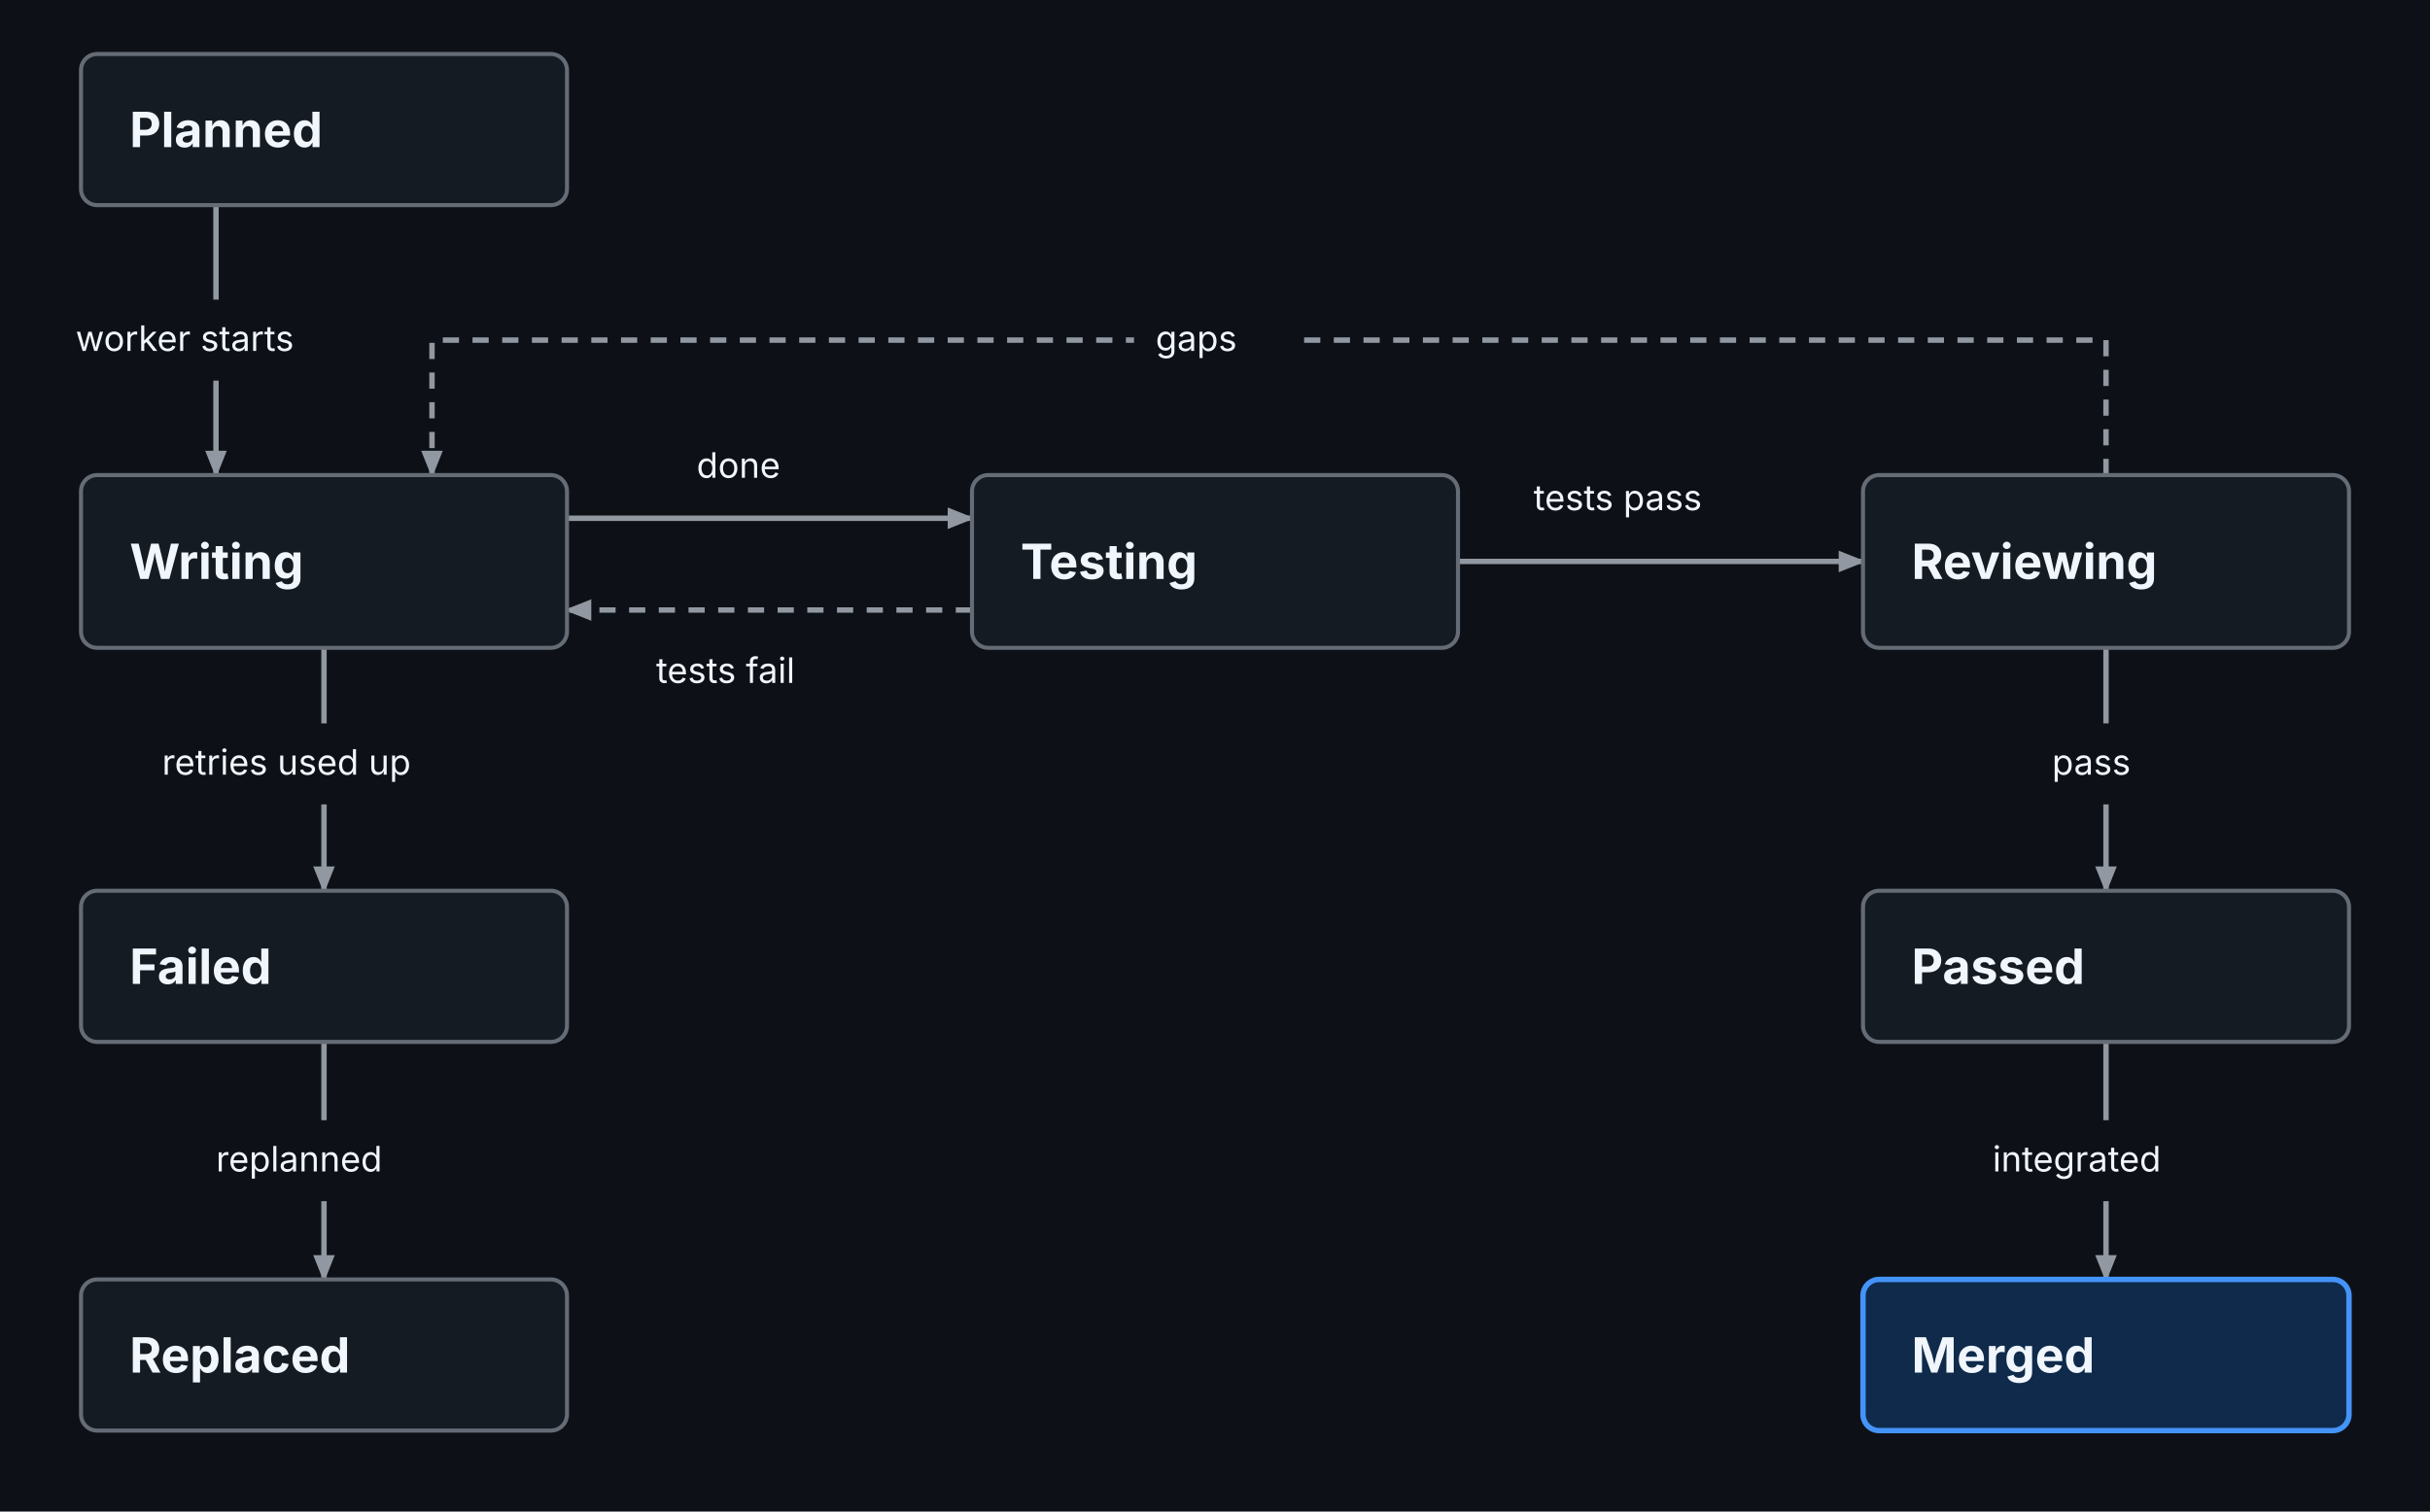
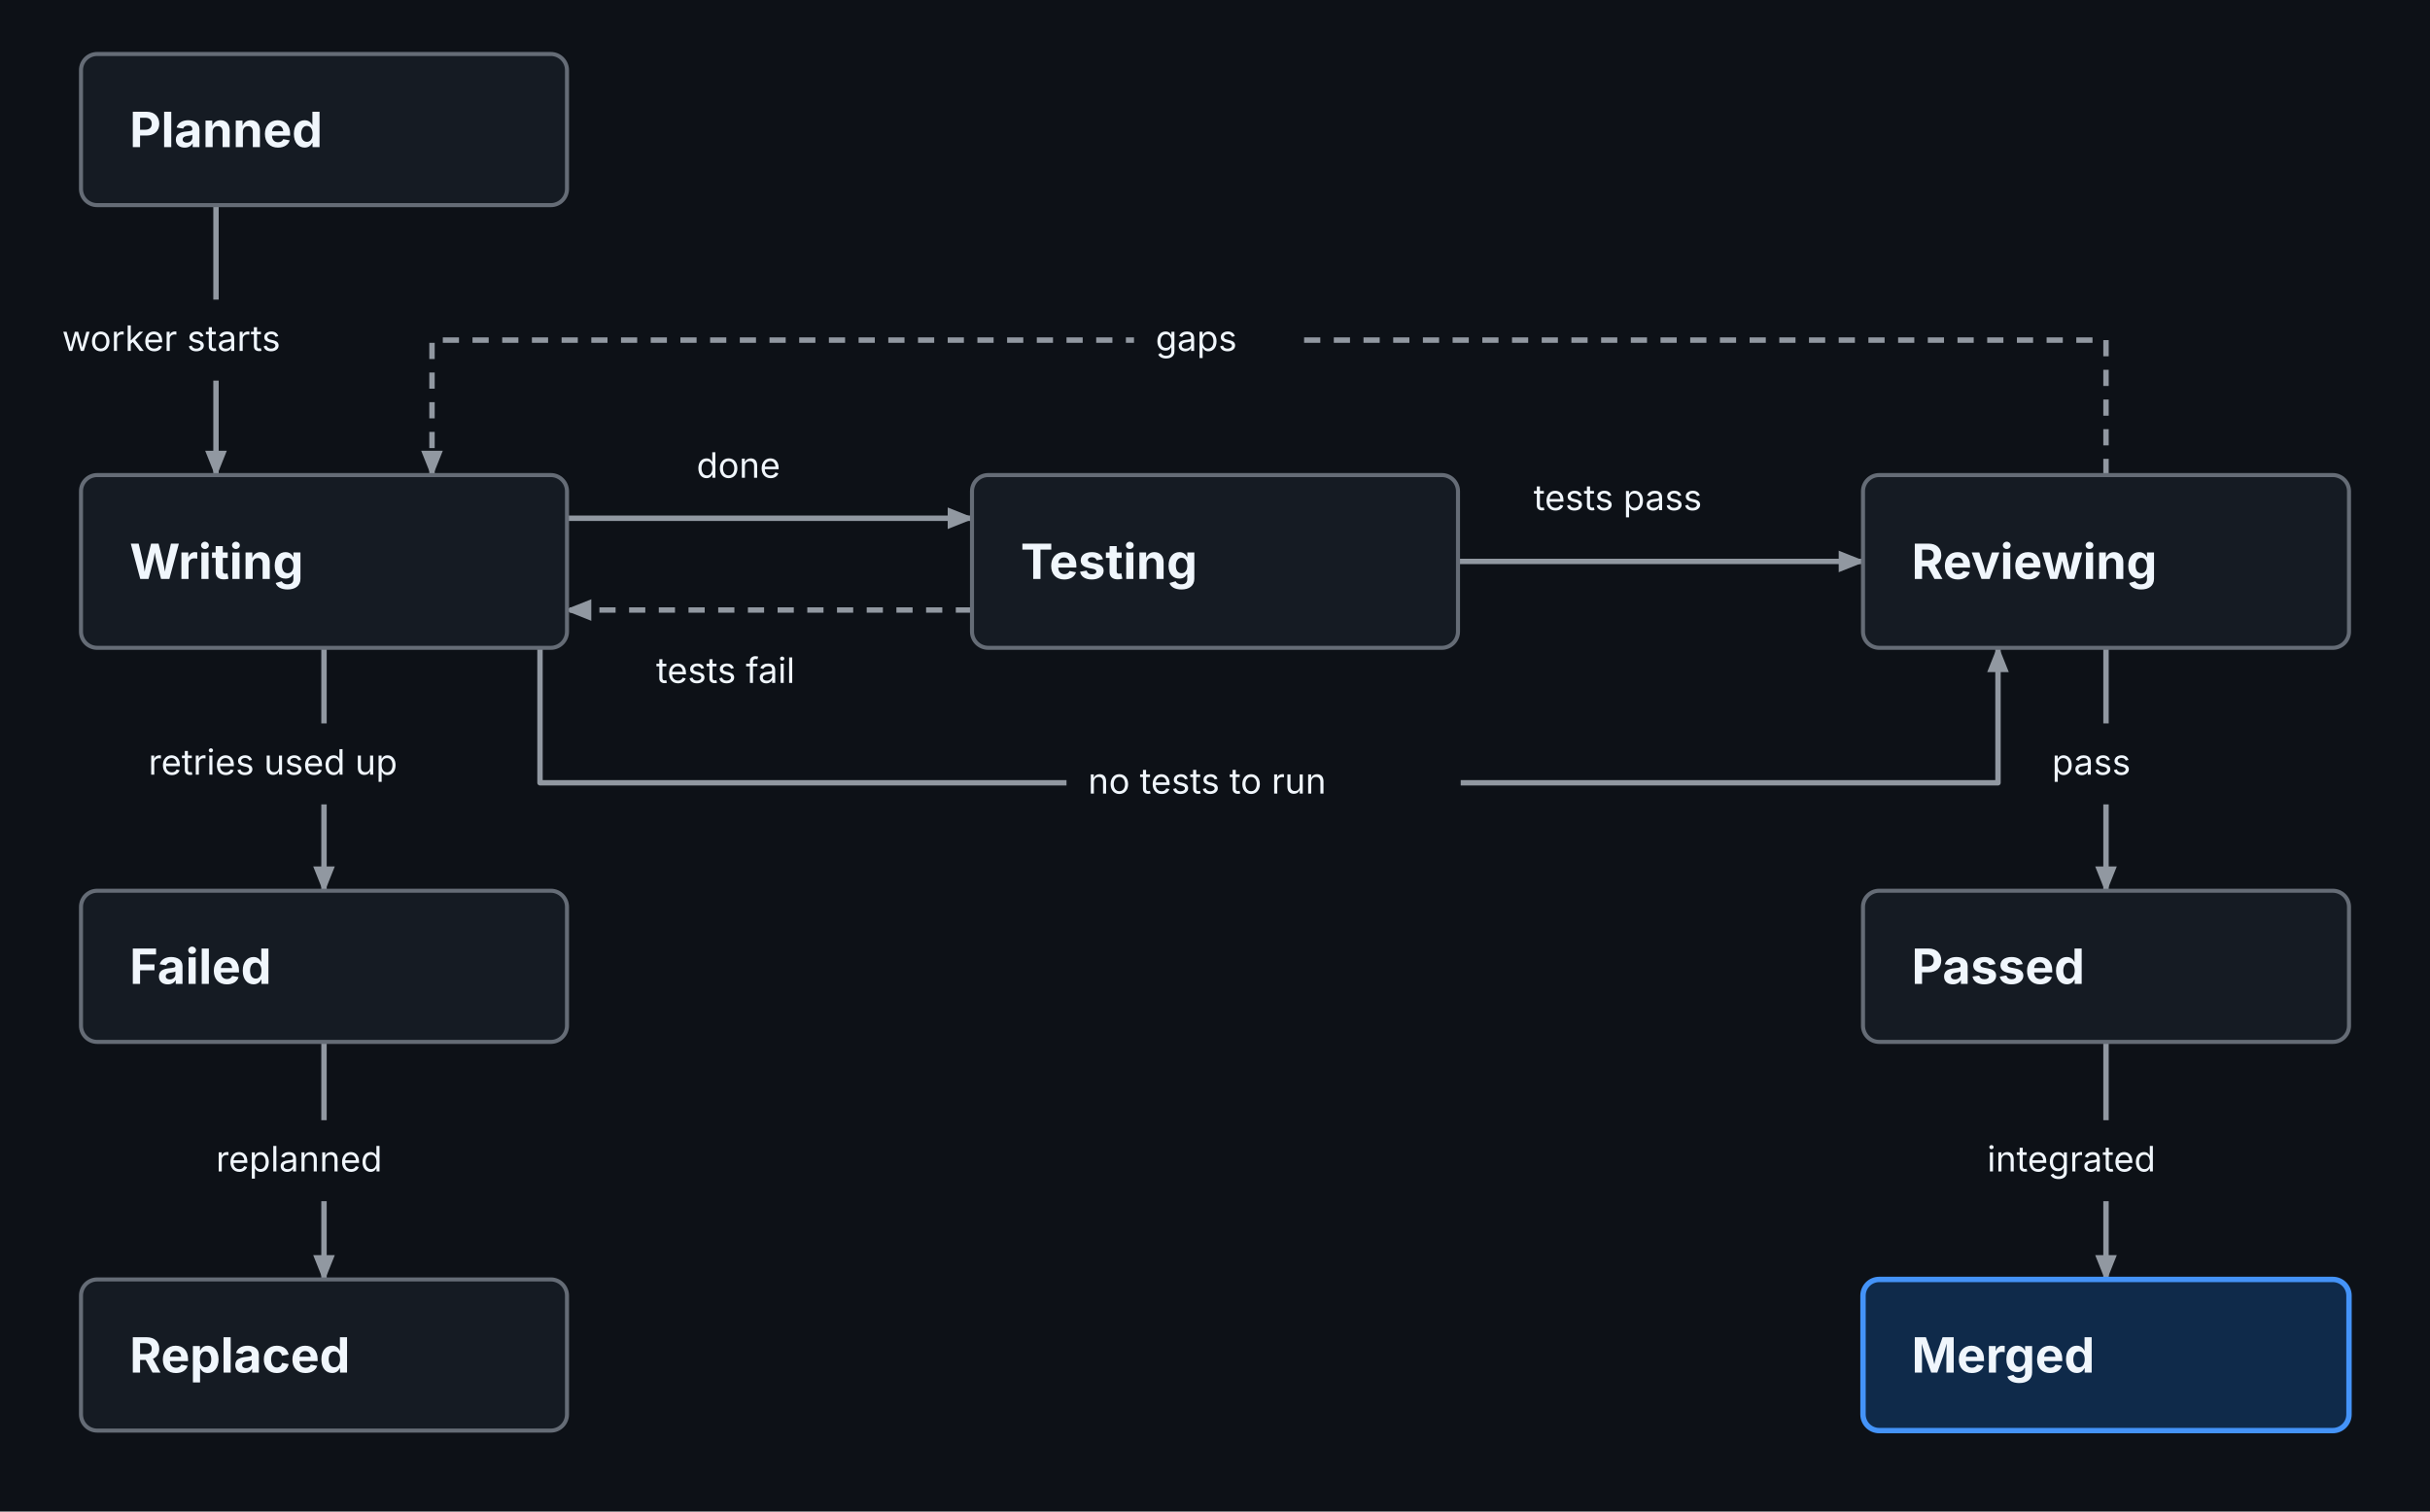
- <svg xmlns="http://www.w3.org/2000/svg" viewBox="0 0 900 560" width="900" height="560" role="img" aria-labelledby="dc-d599a95580-title dc-d599a95580-desc" font-family="system-ui, -apple-system, Segoe UI, sans-serif">
+ <svg xmlns="http://www.w3.org/2000/svg" viewBox="0 0 900 560" width="900" height="560" role="img" aria-labelledby="dc-a49343fc59-title dc-a49343fc59-desc" font-family="system-ui, -apple-system, Segoe UI, sans-serif">
  <defs>
-     <marker id="dc-d599a95580-arrow" markerWidth="10" markerHeight="8" refX="9" refY="4" orient="auto" markerUnits="userSpaceOnUse">
+     <marker id="dc-a49343fc59-arrow" markerWidth="10" markerHeight="8" refX="9" refY="4" orient="auto" markerUnits="userSpaceOnUse">
      <path d="M0 0 L10 4 L0 8 Z" fill="#9198a1" />
    </marker>
  </defs>
  <rect width="900" height="560" fill="#0d1117" aria-hidden="true" />
-   <polyline data-edge="t-start" points="80,76 80,176" fill="none" stroke="#9198a1" stroke-width="2" stroke-linejoin="round" marker-end="url(#dc-d599a95580-arrow)" />
-   <polyline data-edge="t-done" points="210,192 360,192" fill="none" stroke="#9198a1" stroke-width="2" stroke-linejoin="round" marker-end="url(#dc-d599a95580-arrow)" />
-   <polyline data-edge="t-fail" points="360,226 210,226" fill="none" stroke="#9198a1" stroke-width="2" stroke-linejoin="round" marker-end="url(#dc-d599a95580-arrow)" stroke-dasharray="6 5" />
-   <polyline data-edge="t-pass" points="540,208 690,208" fill="none" stroke="#9198a1" stroke-width="2" stroke-linejoin="round" marker-end="url(#dc-d599a95580-arrow)" />
-   <polyline data-edge="t-gaps" points="780,176 780,126 160,126 160,176" fill="none" stroke="#9198a1" stroke-width="2" stroke-linejoin="round" marker-end="url(#dc-d599a95580-arrow)" stroke-dasharray="6 5" />
-   <polyline data-edge="t-retries" points="120,240 120,330" fill="none" stroke="#9198a1" stroke-width="2" stroke-linejoin="round" marker-end="url(#dc-d599a95580-arrow)" />
-   <polyline data-edge="t-replan" points="120,386 120,474" fill="none" stroke="#9198a1" stroke-width="2" stroke-linejoin="round" marker-end="url(#dc-d599a95580-arrow)" />
-   <polyline data-edge="t-review-pass" points="780,240 780,330" fill="none" stroke="#9198a1" stroke-width="2" stroke-linejoin="round" marker-end="url(#dc-d599a95580-arrow)" />
-   <polyline data-edge="t-merge" points="780,386 780,474" fill="none" stroke="#9198a1" stroke-width="2" stroke-linejoin="round" marker-end="url(#dc-d599a95580-arrow)" />
-   <g id="dc-d599a95580-node-planned" data-node="planned" data-x="30" data-y="20" data-w="180" data-h="56">
+   <polyline data-edge="t-start" points="80,76 80,176" fill="none" stroke="#9198a1" stroke-width="2" stroke-linejoin="round" marker-end="url(#dc-a49343fc59-arrow)" />
+   <polyline data-edge="t-done" points="210,192 360,192" fill="none" stroke="#9198a1" stroke-width="2" stroke-linejoin="round" marker-end="url(#dc-a49343fc59-arrow)" />
+   <polyline data-edge="t-fail" points="360,226 210,226" fill="none" stroke="#9198a1" stroke-width="2" stroke-linejoin="round" marker-end="url(#dc-a49343fc59-arrow)" stroke-dasharray="6 5" />
+   <polyline data-edge="t-pass" points="540,208 690,208" fill="none" stroke="#9198a1" stroke-width="2" stroke-linejoin="round" marker-end="url(#dc-a49343fc59-arrow)" />
+   <polyline data-edge="t-no-tests" points="200,240 200,290 740,290 740,240" fill="none" stroke="#9198a1" stroke-width="2" stroke-linejoin="round" marker-end="url(#dc-a49343fc59-arrow)" />
+   <polyline data-edge="t-gaps" points="780,176 780,126 160,126 160,176" fill="none" stroke="#9198a1" stroke-width="2" stroke-linejoin="round" marker-end="url(#dc-a49343fc59-arrow)" stroke-dasharray="6 5" />
+   <polyline data-edge="t-retries" points="120,240 120,330" fill="none" stroke="#9198a1" stroke-width="2" stroke-linejoin="round" marker-end="url(#dc-a49343fc59-arrow)" />
+   <polyline data-edge="t-replan" points="120,386 120,474" fill="none" stroke="#9198a1" stroke-width="2" stroke-linejoin="round" marker-end="url(#dc-a49343fc59-arrow)" />
+   <polyline data-edge="t-review-pass" points="780,240 780,330" fill="none" stroke="#9198a1" stroke-width="2" stroke-linejoin="round" marker-end="url(#dc-a49343fc59-arrow)" />
+   <polyline data-edge="t-merge" points="780,386 780,474" fill="none" stroke="#9198a1" stroke-width="2" stroke-linejoin="round" marker-end="url(#dc-a49343fc59-arrow)" />
+   <g id="dc-a49343fc59-node-planned" data-node="planned" data-x="30" data-y="20" data-w="180" data-h="56">
    <rect x="30" y="20" width="180" height="56" rx="6" fill="#151b23" stroke="#656c76" stroke-width="1.5" />
    <text x="48" y="54.5" font-size="18" font-weight="650" fill="#f0f6fc" text-anchor="start" data-node-text="planned">
      <tspan x="48" dy="0">Planned</tspan>
    </text>
  </g>
-   <g id="dc-d599a95580-node-writing" data-node="writing" data-x="30" data-y="176" data-w="180" data-h="64">
+   <g id="dc-a49343fc59-node-writing" data-node="writing" data-x="30" data-y="176" data-w="180" data-h="64">
    <rect x="30" y="176" width="180" height="64" rx="6" fill="#151b23" stroke="#656c76" stroke-width="1.5" />
    <text x="48" y="214.5" font-size="18" font-weight="650" fill="#f0f6fc" text-anchor="start" data-node-text="writing">
      <tspan x="48" dy="0">Writing</tspan>
    </text>
  </g>
-   <g id="dc-d599a95580-node-testing" data-node="testing" data-x="360" data-y="176" data-w="180" data-h="64">
+   <g id="dc-a49343fc59-node-testing" data-node="testing" data-x="360" data-y="176" data-w="180" data-h="64">
    <rect x="360" y="176" width="180" height="64" rx="6" fill="#151b23" stroke="#656c76" stroke-width="1.5" />
    <text x="378" y="214.5" font-size="18" font-weight="650" fill="#f0f6fc" text-anchor="start" data-node-text="testing">
      <tspan x="378" dy="0">Testing</tspan>
    </text>
  </g>
-   <g id="dc-d599a95580-node-reviewing" data-node="reviewing" data-x="690" data-y="176" data-w="180" data-h="64">
+   <g id="dc-a49343fc59-node-reviewing" data-node="reviewing" data-x="690" data-y="176" data-w="180" data-h="64">
    <rect x="690" y="176" width="180" height="64" rx="6" fill="#151b23" stroke="#656c76" stroke-width="1.5" />
    <text x="708" y="214.5" font-size="18" font-weight="650" fill="#f0f6fc" text-anchor="start" data-node-text="reviewing">
      <tspan x="708" dy="0">Reviewing</tspan>
    </text>
  </g>
-   <g id="dc-d599a95580-node-failed" data-node="failed" data-x="30" data-y="330" data-w="180" data-h="56">
+   <g id="dc-a49343fc59-node-failed" data-node="failed" data-x="30" data-y="330" data-w="180" data-h="56">
    <rect x="30" y="330" width="180" height="56" rx="6" fill="#151b23" stroke="#656c76" stroke-width="1.5" />
    <text x="48" y="364.5" font-size="18" font-weight="650" fill="#f0f6fc" text-anchor="start" data-node-text="failed">
      <tspan x="48" dy="0">Failed</tspan>
    </text>
  </g>
-   <g id="dc-d599a95580-node-passed" data-node="passed" data-x="690" data-y="330" data-w="180" data-h="56">
+   <g id="dc-a49343fc59-node-passed" data-node="passed" data-x="690" data-y="330" data-w="180" data-h="56">
    <rect x="690" y="330" width="180" height="56" rx="6" fill="#151b23" stroke="#656c76" stroke-width="1.5" />
    <text x="708" y="364.5" font-size="18" font-weight="650" fill="#f0f6fc" text-anchor="start" data-node-text="passed">
      <tspan x="708" dy="0">Passed</tspan>
    </text>
  </g>
-   <g id="dc-d599a95580-node-replaced" data-node="replaced" data-x="30" data-y="474" data-w="180" data-h="56">
+   <g id="dc-a49343fc59-node-replaced" data-node="replaced" data-x="30" data-y="474" data-w="180" data-h="56">
    <rect x="30" y="474" width="180" height="56" rx="6" fill="#151b23" stroke="#656c76" stroke-width="1.5" />
    <text x="48" y="508.5" font-size="18" font-weight="650" fill="#f0f6fc" text-anchor="start" data-node-text="replaced">
      <tspan x="48" dy="0">Replaced</tspan>
    </text>
  </g>
-   <g id="dc-d599a95580-node-merged" data-node="merged" data-x="690" data-y="474" data-w="180" data-h="56">
+   <g id="dc-a49343fc59-node-merged" data-node="merged" data-x="690" data-y="474" data-w="180" data-h="56">
    <rect x="690" y="474" width="180" height="56" rx="6" fill="#0f2a4a" stroke="#4493f8" stroke-width="2" />
    <text x="708" y="508.5" font-size="18" font-weight="650" fill="#f0f6fc" text-anchor="start" data-node-text="merged">
      <tspan x="708" dy="0">Merged</tspan>
    </text>
  </g>
-   <g data-label="t-start" data-x="20" data-y="111" data-w="120" data-h="30">
-     <rect x="20" y="111" width="120" height="30" rx="4" fill="#0d1117" />
-     <text x="28" y="130" font-size="13" font-weight="400" fill="#f0f6fc" text-anchor="start">
-       <tspan x="28" dy="0">worker starts</tspan>
+   <g data-label="t-start" data-x="15" data-y="111" data-w="130" data-h="30">
+     <rect x="15" y="111" width="130" height="30" rx="4" fill="#0d1117" />
+     <text x="23" y="130" font-size="13" font-weight="400" fill="#f0f6fc" text-anchor="start">
+       <tspan x="23" dy="0">worker starts</tspan>
    </text>
  </g>
  <g data-label="t-done" data-x="250" data-y="158" data-w="70" data-h="30">
    <rect x="250" y="158" width="70" height="30" rx="4" fill="#0d1117" />
    <text x="258" y="177" font-size="13" font-weight="400" fill="#f0f6fc" text-anchor="start">
      <tspan x="258" dy="0">done</tspan>
    </text>
  </g>
  <g data-label="t-fail" data-x="235" data-y="234" data-w="110" data-h="30">
    <rect x="235" y="234" width="110" height="30" rx="4" fill="#0d1117" />
    <text x="243" y="253" font-size="13" font-weight="400" fill="#f0f6fc" text-anchor="start">
      <tspan x="243" dy="0">tests fail</tspan>
    </text>
  </g>
  <g data-label="t-pass" data-x="560" data-y="170" data-w="110" data-h="30">
    <rect x="560" y="170" width="110" height="30" rx="4" fill="#0d1117" />
    <text x="568" y="189" font-size="13" font-weight="400" fill="#f0f6fc" text-anchor="start">
      <tspan x="568" dy="0">tests pass</tspan>
    </text>
  </g>
+   <g data-label="t-no-tests" data-x="395" data-y="275" data-w="146" data-h="30">
+     <rect x="395" y="275" width="146" height="30" rx="4" fill="#0d1117" />
+     <text x="403" y="294" font-size="13" font-weight="400" fill="#f0f6fc" text-anchor="start">
+       <tspan x="403" dy="0">no tests to run</tspan>
+     </text>
+   </g>
  <g data-label="t-gaps" data-x="420" data-y="111" data-w="60" data-h="30">
    <rect x="420" y="111" width="60" height="30" rx="4" fill="#0d1117" />
    <text x="428" y="130" font-size="13" font-weight="400" fill="#f0f6fc" text-anchor="start">
      <tspan x="428" dy="0">gaps</tspan>
    </text>
  </g>
-   <g data-label="t-retries" data-x="52" data-y="268" data-w="136" data-h="30">
-     <rect x="52" y="268" width="136" height="30" rx="4" fill="#0d1117" />
-     <text x="60" y="287" font-size="13" font-weight="400" fill="#f0f6fc" text-anchor="start">
-       <tspan x="60" dy="0">retries used up</tspan>
+   <g data-label="t-retries" data-x="47" data-y="268" data-w="146" data-h="30">
+     <rect x="47" y="268" width="146" height="30" rx="4" fill="#0d1117" />
+     <text x="55" y="287" font-size="13" font-weight="400" fill="#f0f6fc" text-anchor="start">
+       <tspan x="55" dy="0">retries used up</tspan>
    </text>
  </g>
  <g data-label="t-replan" data-x="72" data-y="415" data-w="96" data-h="30">
    <rect x="72" y="415" width="96" height="30" rx="4" fill="#0d1117" />
    <text x="80" y="434" font-size="13" font-weight="400" fill="#f0f6fc" text-anchor="start">
      <tspan x="80" dy="0">replanned</tspan>
    </text>
  </g>
  <g data-label="t-review-pass" data-x="752" data-y="268" data-w="56" data-h="30">
    <rect x="752" y="268" width="56" height="30" rx="4" fill="#0d1117" />
    <text x="760" y="287" font-size="13" font-weight="400" fill="#f0f6fc" text-anchor="start">
      <tspan x="760" dy="0">pass</tspan>
    </text>
  </g>
-   <g data-label="t-merge" data-x="730" data-y="415" data-w="100" data-h="30">
-     <rect x="730" y="415" width="100" height="30" rx="4" fill="#0d1117" />
-     <text x="738" y="434" font-size="13" font-weight="400" fill="#f0f6fc" text-anchor="start">
-       <tspan x="738" dy="0">integrated</tspan>
+   <g data-label="t-merge" data-x="728" data-y="415" data-w="104" data-h="30">
+     <rect x="728" y="415" width="104" height="30" rx="4" fill="#0d1117" />
+     <text x="736" y="434" font-size="13" font-weight="400" fill="#f0f6fc" text-anchor="start">
+       <tspan x="736" dy="0">integrated</tspan>
    </text>
  </g>
</svg>
